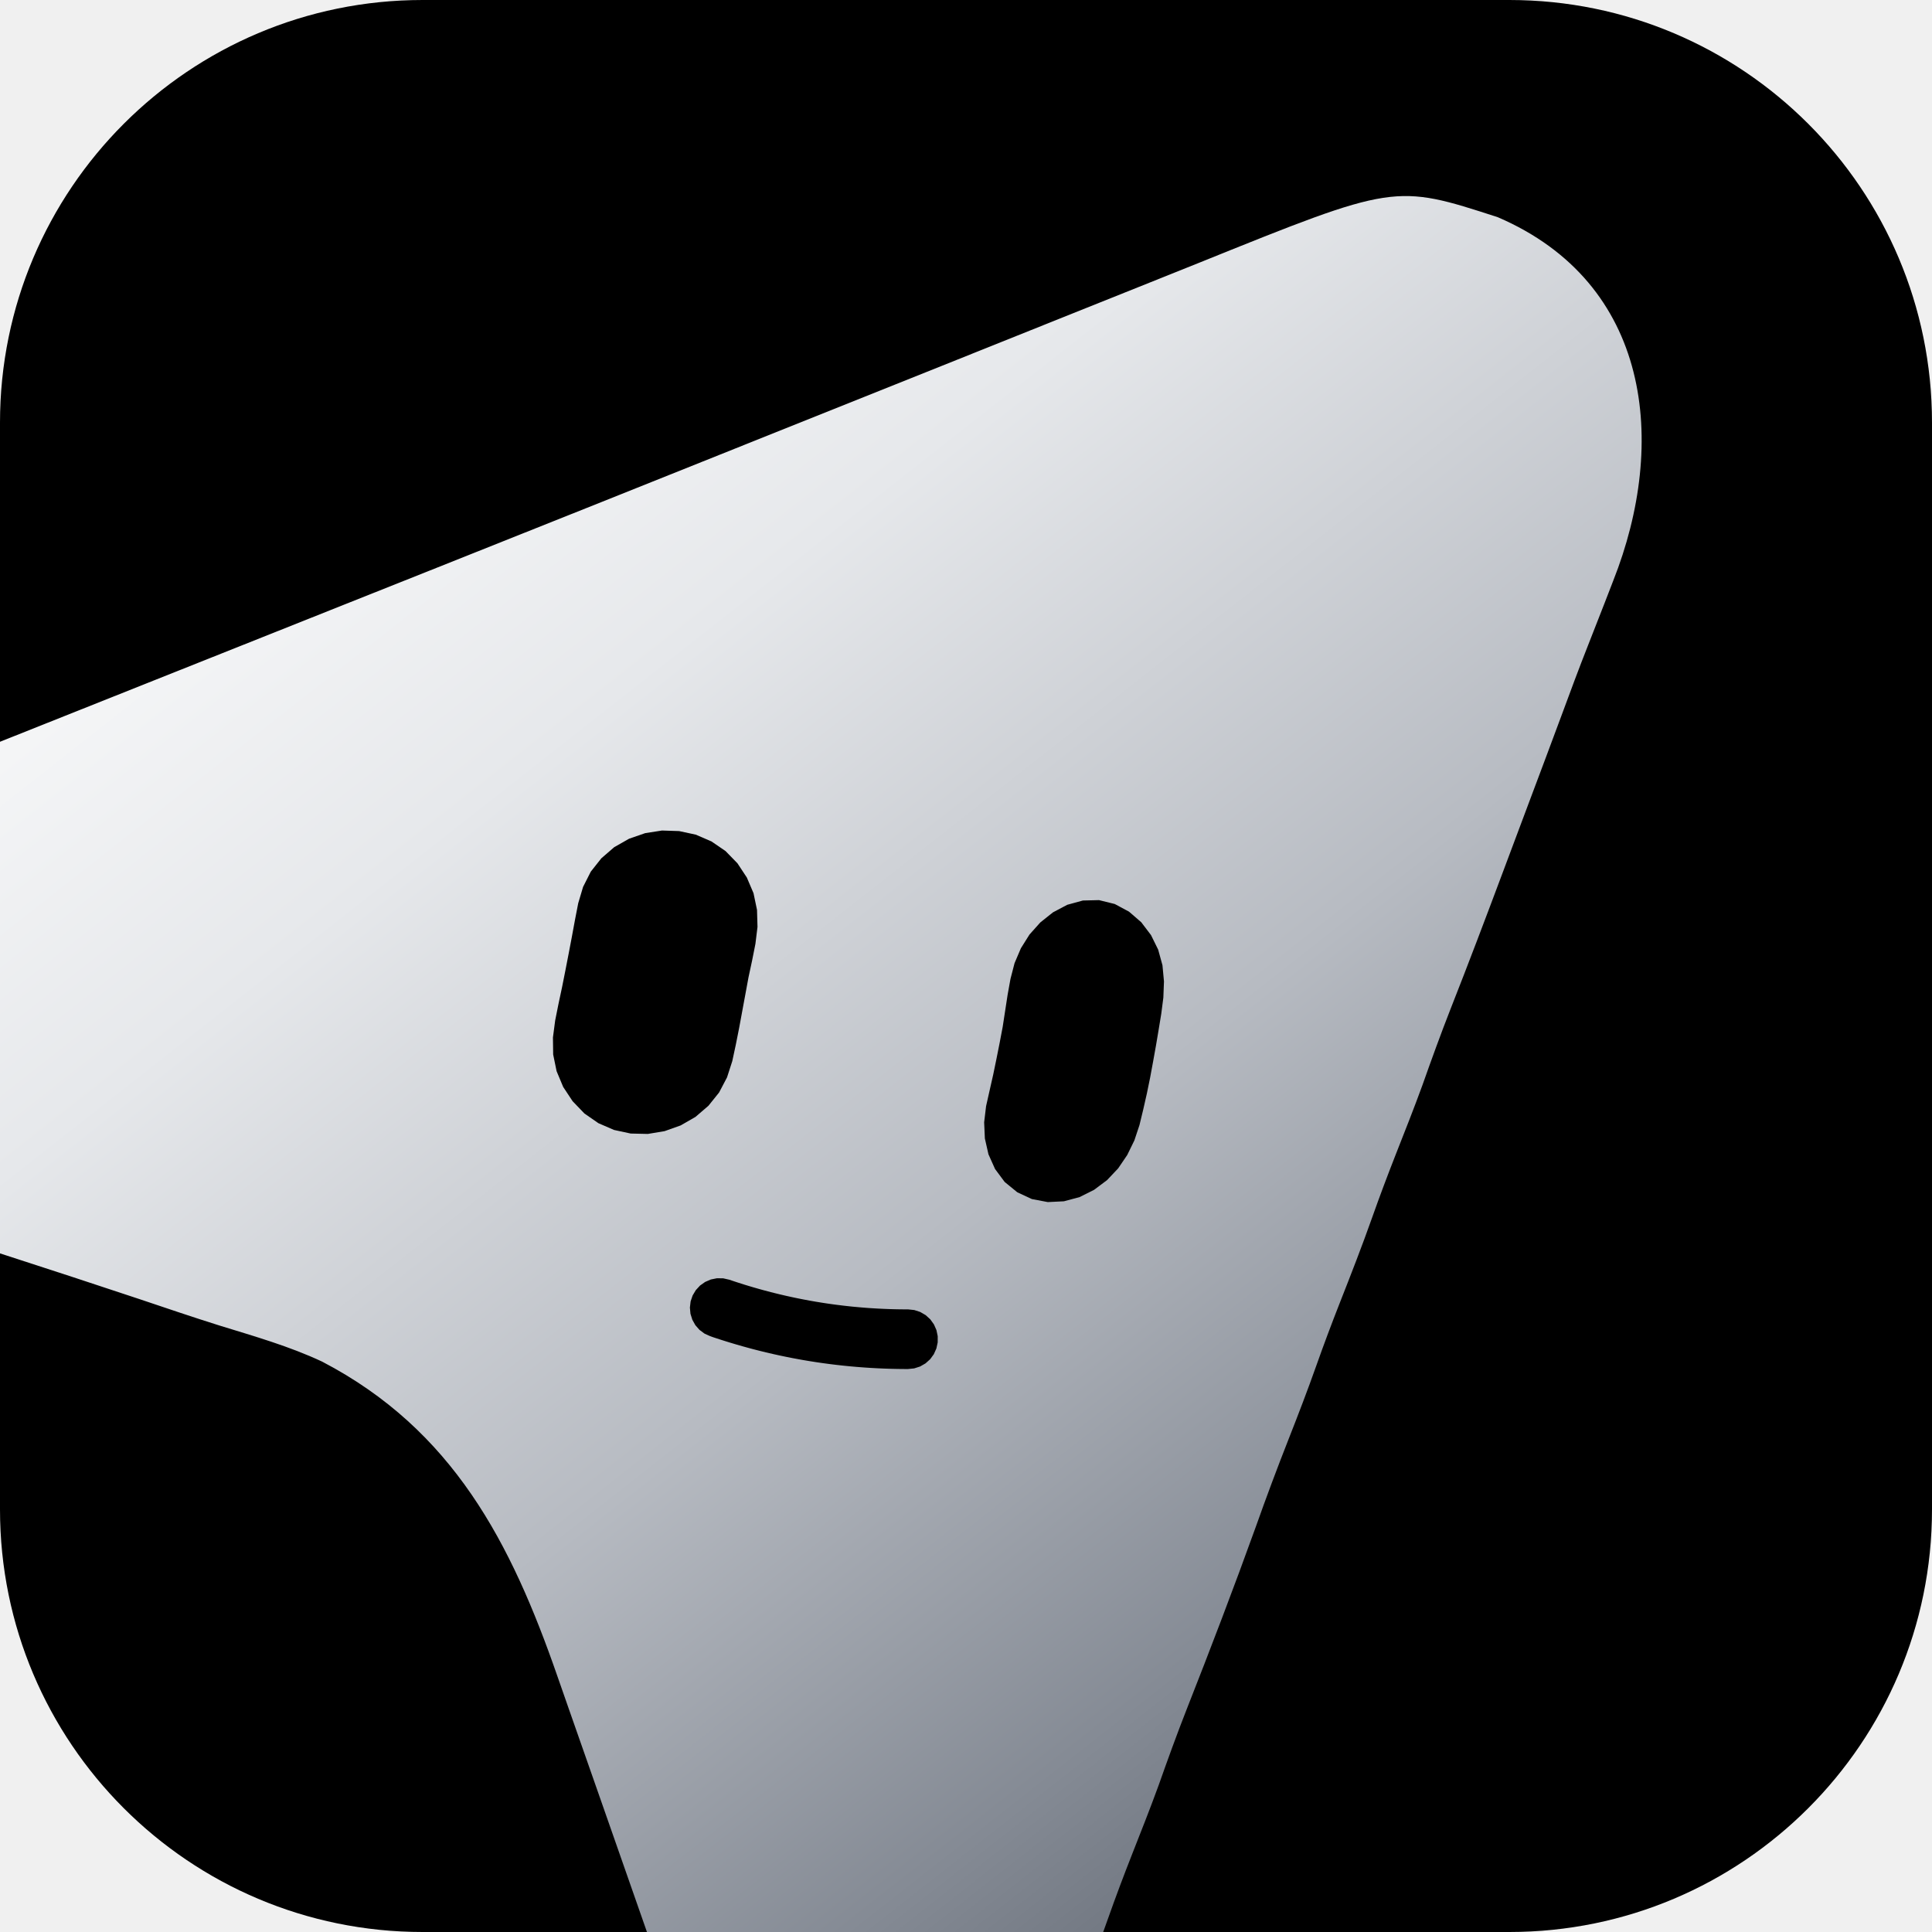
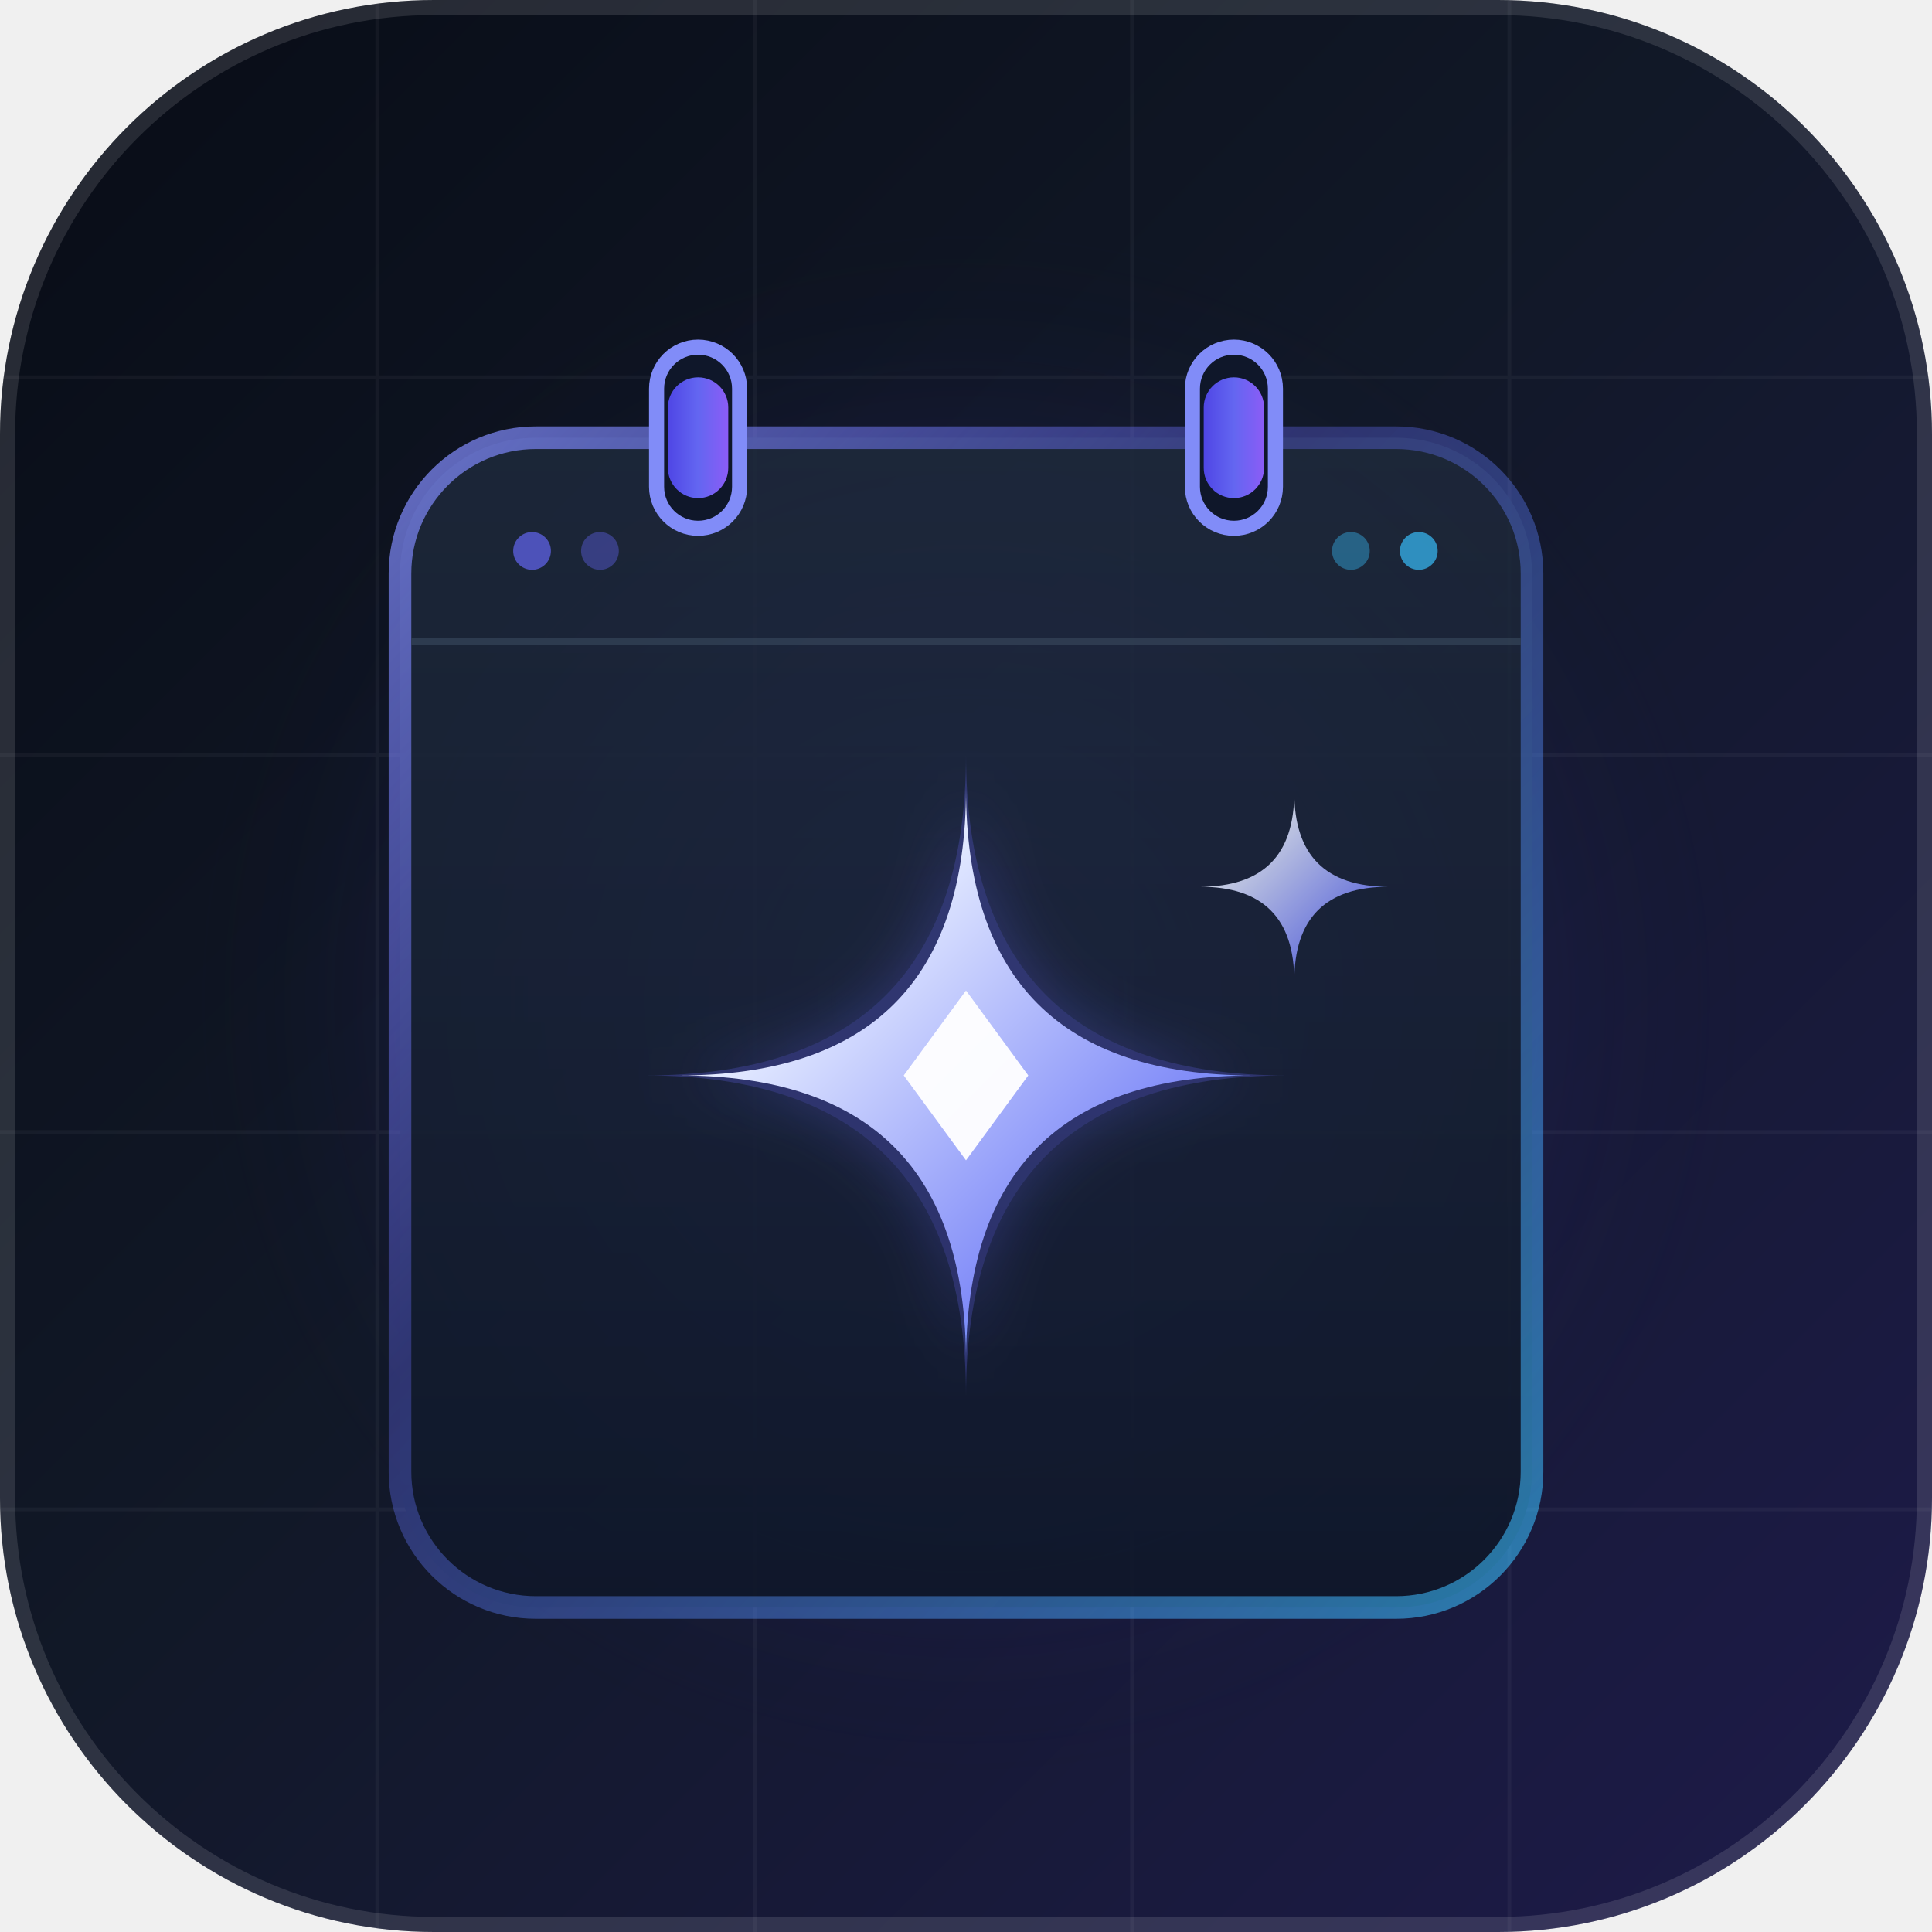
- <svg xmlns="http://www.w3.org/2000/svg" viewBox="0 0 1024 1024" role="img" aria-labelledby="title desc">
+ <svg xmlns="http://www.w3.org/2000/svg" viewBox="0 0 1024 1024" width="1024" height="1024" role="img" aria-label="AutoTask AI">
  <defs>
-     <clipPath id="tile">
-       <rect width="1024" height="1024" rx="224" />
+     <clipPath id="tile-clip">
+       <rect width="1024" height="1024" rx="230" />
    </clipPath>
-     <linearGradient id="mascot-grey" x1="18%" y1="10%" x2="84%" y2="94%">
-       <stop offset="0" stop-color="#FFFFFF" />
-       <stop offset="0.28" stop-color="#E6E8EB" />
-       <stop offset="0.58" stop-color="#B7BBC2" />
-       <stop offset="0.82" stop-color="#848A94" />
-       <stop offset="1" stop-color="#5B616B" />
+     <linearGradient id="bg-grad" x1="0%" y1="0%" x2="100%" y2="100%">
+       <stop offset="0%" stop-color="#080C16" />
+       <stop offset="45%" stop-color="#111827" />
+       <stop offset="100%" stop-color="#1E1B4B" />
    </linearGradient>
+     <radialGradient id="aura-glow" cx="50%" cy="50%" r="50%">
+       <stop offset="0%" stop-color="#6366F1" stop-opacity="0.38" />
+       <stop offset="50%" stop-color="#4F46E5" stop-opacity="0.18" />
+       <stop offset="100%" stop-color="#0B0F19" stop-opacity="0" />
+     </radialGradient>
+     <linearGradient id="tablet-surface" x1="0%" y1="0%" x2="0%" y2="100%">
+       <stop offset="0%" stop-color="#1E293B" stop-opacity="0.85" />
+       <stop offset="100%" stop-color="#0F172A" stop-opacity="0.95" />
+     </linearGradient>
+     <linearGradient id="tablet-border" x1="0%" y1="0%" x2="100%" y2="100%">
+       <stop offset="0%" stop-color="#818CF8" stop-opacity="0.75" />
+       <stop offset="40%" stop-color="#6366F1" stop-opacity="0.35" />
+       <stop offset="100%" stop-color="#38BDF8" stop-opacity="0.6" />
+     </linearGradient>
+     <linearGradient id="header-grad" x1="0%" y1="0%" x2="100%" y2="0%">
+       <stop offset="0%" stop-color="#4F46E5" />
+       <stop offset="50%" stop-color="#6366F1" />
+       <stop offset="100%" stop-color="#8B5CF6" />
+     </linearGradient>
+     <linearGradient id="sparkle-grad" x1="0%" y1="0%" x2="100%" y2="100%">
+       <stop offset="0%" stop-color="#FFFFFF" />
+       <stop offset="30%" stop-color="#E0E7FF" />
+       <stop offset="70%" stop-color="#818CF8" />
+       <stop offset="100%" stop-color="#38BDF8" />
+     </linearGradient>
+     <filter id="soft-glow" x="-20%" y="-20%" width="140%" height="140%">
+       <feGaussianBlur stdDeviation="16" result="blur" />
+       <feComposite in="SourceGraphic" in2="blur" operator="over" />
+     </filter>
  </defs>
-   <g clip-path="url(#tile)">
-     <rect width="1024" height="1024" fill="#000000" />
-     <path fill="url(#mascot-grey)" fill-rule="evenodd" d="M 855.02 307.86 C 853.52 311.72 852.03 315.58 850.54 319.44 C 847.65 326.93 844.71 334.40 841.76 341.87 C 836.84 354.31 832.20 366.84 827.57 379.39 C 821.95 394.57 816.25 409.71 810.56 424.86 C 805.83 437.46 801.11 450.05 796.40 462.65 C 787.38 486.76 778.27 510.81 768.83 534.76 C 763.60 548.10 758.73 561.55 753.95 575.06 C 749.45 587.42 744.60 599.64 739.78 611.88 C 735.43 622.96 731.25 634.06 727.28 645.28 C 721.93 660.40 716.12 675.31 710.24 690.23 C 705.89 701.30 701.71 712.41 697.74 723.63 C 693.08 736.80 688.09 749.80 682.97 762.80 C 676.91 778.19 671.13 793.65 665.60 809.25 C 653.91 841.70 641.59 873.92 628.95 906.00 C 623.71 919.35 618.85 932.79 614.07 946.31 C 609.57 958.67 604.72 970.89 599.90 983.13 C 595.55 994.20 591.37 1005.31 587.40 1016.53 C 553.14 1112.62 553.14 1112.62 516.31 1130.67 C 484.93 1144.17 457.26 1148.81 424.19 1137.67 C 400.29 1127.05 375.46 1112.10 364.88 1086.92 C 364.25 1085.10 363.61 1083.28 362.96 1081.41 C 362.22 1079.31 361.48 1077.21 360.72 1075.05 C 359.54 1071.62 359.54 1071.62 358.33 1068.13 C 357.48 1065.70 356.63 1063.28 355.75 1060.79 C 353.91 1055.53 352.07 1050.26 350.24 1045.00 C 347.33 1036.64 344.40 1028.28 341.47 1019.93 C 333.12 996.17 324.81 972.41 316.52 948.64 C 311.44 934.09 306.34 919.55 301.23 905.02 C 299.29 899.50 297.37 893.99 295.45 888.47 C 270.91 817.76 240.19 757.92 170.76 721.70 C 153.30 713.50 134.62 708.21 116.24 702.53 C 101.98 698.05 87.84 693.23 73.67 688.47 C 50.38 680.71 27.06 673.07 3.70 665.52 C -1.79 663.74 -7.29 661.95 -12.78 660.17 C -23.39 656.72 -34.01 653.33 -44.64 649.96 C -82.46 637.86 -119.55 625.93 -140.31 589.31 C -154.81 554.43 -162.14 524.71 -148.01 488.11 C -134.11 458.09 -112.06 437.84 -81.52 425.66 C -78.53 424.47 -75.54 423.27 -72.47 422.04 C -69.20 420.74 -65.93 419.44 -62.56 418.10 C -59.04 416.70 -55.53 415.30 -52.02 413.89 C -42.38 410.04 -32.74 406.21 -23.10 402.37 C -12.74 398.25 -2.38 394.11 7.98 389.97 C 32.87 380.04 57.78 370.12 82.69 360.20 C 94.40 355.54 106.10 350.87 117.81 346.21 C 121.30 344.82 121.30 344.82 124.87 343.40 C 129.59 341.52 134.31 339.63 139.04 337.75 C 150.99 332.99 162.93 328.23 174.88 323.47 C 177.26 322.52 179.65 321.57 182.10 320.59 C 196.72 314.77 211.34 308.95 225.96 303.13 C 287.71 278.54 349.42 253.88 411.11 229.15 C 439.23 217.88 467.36 206.64 495.49 195.39 C 518.02 186.39 540.53 177.37 563.04 168.32 C 578.42 162.13 593.81 155.98 609.20 149.84 C 618.02 146.33 626.84 142.80 635.64 139.24 C 739.26 97.41 739.26 97.41 793.85 115.12 C 875.04 150.01 884.06 234.58 855.02 307.86 Z M 350.90 440.19 L 359.96 440.49 L 368.77 442.38 L 377.08 445.97 L 384.54 451.07 L 390.86 457.56 L 395.84 465.11 L 399.38 473.41 L 401.23 482.26 L 401.49 491.28 L 400.39 500.26 L 398.62 509.16 L 396.72 518.01 L 395.08 526.90 L 393.43 535.80 L 391.79 544.69 L 390.02 553.59 L 388.12 562.44 L 385.34 571.04 L 381.13 579.05 L 375.48 586.09 L 368.61 591.99 L 360.77 596.50 L 352.25 599.53 L 343.36 601.01 L 334.29 600.80 L 325.44 598.90 L 317.18 595.32 L 309.76 590.18 L 303.48 583.64 L 298.50 576.10 L 295.01 567.75 L 293.19 558.90 L 293.07 549.88 L 294.25 540.90 L 296.02 532.05 L 297.91 523.19 L 299.68 514.30 L 301.41 505.40 L 303.10 496.51 L 304.74 487.62 L 306.47 478.72 L 309.04 470.08 L 313.13 461.99 L 318.74 454.90 L 325.57 449.00 L 333.45 444.53 L 341.97 441.58 Z M 582.49 477.08 L 590.84 479.14 L 598.39 483.19 L 604.88 488.80 L 610.06 495.62 L 613.86 503.34 L 616.13 511.60 L 616.93 520.16 L 616.60 528.76 L 615.50 537.27 L 614.11 545.75 L 612.68 554.22 L 611.16 562.69 L 609.60 571.12 L 607.87 579.55 L 605.97 587.94 L 603.95 596.29 L 601.25 604.42 L 597.46 612.18 L 592.65 619.26 L 586.75 625.50 L 579.88 630.64 L 572.21 634.48 L 563.90 636.71 L 555.35 637.13 L 546.92 635.53 L 539.16 631.91 L 532.50 626.47 L 527.40 619.60 L 523.90 611.80 L 522.00 603.41 L 521.62 594.85 L 522.64 586.30 L 524.53 577.91 L 526.43 569.52 L 528.16 561.13 L 529.84 552.70 L 531.45 544.23 L 532.75 535.75 L 534.06 527.24 L 535.58 518.81 L 537.73 510.50 L 541.10 502.58 L 545.65 495.33 L 551.38 488.92 L 558.09 483.57 L 565.67 479.56 L 573.94 477.29 Z M 376.40 708.21 L 378.08 708.79 L 379.81 709.36 L 381.54 709.92 L 383.28 710.48 L 385.01 711.02 L 386.75 711.56 L 388.49 712.08 L 390.23 712.60 L 391.97 713.10 L 393.72 713.60 L 395.46 714.08 L 397.21 714.56 L 398.96 715.03 L 400.71 715.48 L 402.47 715.93 L 404.22 716.36 L 405.98 716.79 L 407.74 717.20 L 409.50 717.61 L 411.26 718.00 L 413.02 718.39 L 414.79 718.76 L 416.56 719.13 L 418.33 719.48 L 420.10 719.83 L 421.87 720.16 L 423.65 720.49 L 425.42 720.81 L 427.20 721.11 L 428.98 721.41 L 430.76 721.69 L 432.54 721.97 L 434.33 722.23 L 436.11 722.49 L 437.90 722.73 L 439.69 722.97 L 441.48 723.19 L 443.28 723.41 L 445.07 723.61 L 446.87 723.81 L 448.66 723.99 L 450.46 724.17 L 452.26 724.33 L 454.07 724.49 L 455.87 724.63 L 457.68 724.77 L 459.48 724.89 L 461.29 725.01 L 463.10 725.11 L 464.91 725.21 L 466.73 725.29 L 468.54 725.37 L 470.36 725.43 L 472.17 725.49 L 473.99 725.53 L 475.81 725.57 L 477.63 725.59 L 479.46 725.61 L 481.24 725.61 L 481.24 725.61 L 484.53 725.28 L 487.67 724.27 L 490.54 722.62 L 493.00 720.42 L 494.95 717.75 L 496.30 714.73 L 497.00 711.50 L 497.01 708.20 L 496.33 704.96 L 494.99 701.94 L 493.06 699.26 L 490.61 697.04 L 487.75 695.38 L 484.61 694.35 L 481.33 694.00 L 481.33 694.00 L 479.63 694.00 L 477.98 693.98 L 476.33 693.96 L 474.69 693.93 L 473.04 693.89 L 471.40 693.84 L 469.76 693.78 L 468.12 693.71 L 466.48 693.63 L 464.84 693.55 L 463.21 693.45 L 461.58 693.35 L 459.95 693.24 L 458.32 693.11 L 456.69 692.98 L 455.06 692.84 L 453.44 692.69 L 451.82 692.54 L 450.19 692.37 L 448.57 692.19 L 446.96 692.01 L 445.34 691.81 L 443.72 691.61 L 442.11 691.40 L 440.50 691.18 L 438.89 690.95 L 437.28 690.71 L 435.67 690.46 L 434.07 690.20 L 432.46 689.94 L 430.86 689.66 L 429.26 689.38 L 427.66 689.08 L 426.06 688.78 L 424.47 688.47 L 422.87 688.15 L 421.28 687.82 L 419.68 687.48 L 418.09 687.13 L 416.50 686.78 L 414.92 686.41 L 413.33 686.04 L 411.75 685.65 L 410.16 685.26 L 408.58 684.86 L 407.00 684.45 L 405.42 684.03 L 403.84 683.60 L 402.26 683.16 L 400.69 682.71 L 399.11 682.26 L 397.54 681.79 L 395.97 681.32 L 394.40 680.84 L 392.83 680.34 L 391.26 679.84 L 389.70 679.33 L 388.13 678.81 L 386.53 678.27 L 386.53 678.27 L 383.31 677.54 L 380.00 677.50 L 376.76 678.15 L 373.73 679.46 L 371.03 681.37 L 368.79 683.80 L 367.10 686.64 L 366.04 689.77 L 365.66 693.05 L 365.96 696.34 L 366.95 699.49 L 368.56 702.38 L 370.74 704.86 L 373.39 706.83 L 376.40 708.21 Z" />
+   <g clip-path="url(#tile-clip)">
+     <rect width="1024" height="1024" fill="url(#bg-grad)" />
+     <circle cx="512" cy="530" r="420" fill="url(#aura-glow)" />
+     <g opacity="0.04" stroke="#FFFFFF" stroke-width="2">
+       <line x1="0" y1="200" x2="1024" y2="200" />
+       <line x1="0" y1="400" x2="1024" y2="400" />
+       <line x1="0" y1="600" x2="1024" y2="600" />
+       <line x1="0" y1="800" x2="1024" y2="800" />
+       <line x1="200" y1="0" x2="200" y2="1024" />
+       <line x1="400" y1="0" x2="400" y2="1024" />
+       <line x1="600" y1="0" x2="600" y2="1024" />
+       <line x1="800" y1="0" x2="800" y2="1024" />
+     </g>
+     <rect x="212" y="232" width="600" height="620" rx="72" fill="url(#tablet-surface)" stroke="url(#tablet-border)" stroke-width="12" />
+     <path d="M 218 340 L 806 340" stroke="#334155" stroke-width="4" stroke-opacity="0.8" />
+     <rect x="348" y="184" width="44" height="96" rx="22" fill="#0F172A" stroke="#818CF8" stroke-width="8" />
+     <rect x="354" y="200" width="32" height="64" rx="16" fill="url(#header-grad)" />
+     <rect x="632" y="184" width="44" height="96" rx="22" fill="#0F172A" stroke="#818CF8" stroke-width="8" />
+     <rect x="638" y="200" width="32" height="64" rx="16" fill="url(#header-grad)" />
+     <circle cx="282" cy="292" r="10" fill="#6366F1" fill-opacity="0.7" />
+     <circle cx="318" cy="292" r="10" fill="#6366F1" fill-opacity="0.4" />
+     <circle cx="716" cy="292" r="10" fill="#38BDF8" fill-opacity="0.4" />
+     <circle cx="752" cy="292" r="10" fill="#38BDF8" fill-opacity="0.7" />
+     <path d="M 512 400 Q 512 570 342 570 Q 512 570 512 740 Q 512 570 682 570 Q 512 570 512 400 Z" fill="#6366F1" opacity="0.3" filter="url(#soft-glow)" />
+     <path d="M 512 418 Q 512 570 360 570 Q 512 570 512 722 Q 512 570 664 570 Q 512 570 512 418 Z" fill="url(#sparkle-grad)" />
+     <polygon points="512,525 545,570 512,615 479,570" fill="#FFFFFF" opacity="0.95" />
+     <path d="M 686 420 Q 686 470 636 470 Q 686 470 686 520 Q 686 470 736 470 Q 686 470 686 420 Z" fill="url(#sparkle-grad)" opacity="0.85" />
+     <rect x="4" y="4" width="1016" height="1016" rx="226" fill="none" stroke="#FFFFFF" stroke-width="8" stroke-opacity="0.12" />
  </g>
</svg>
